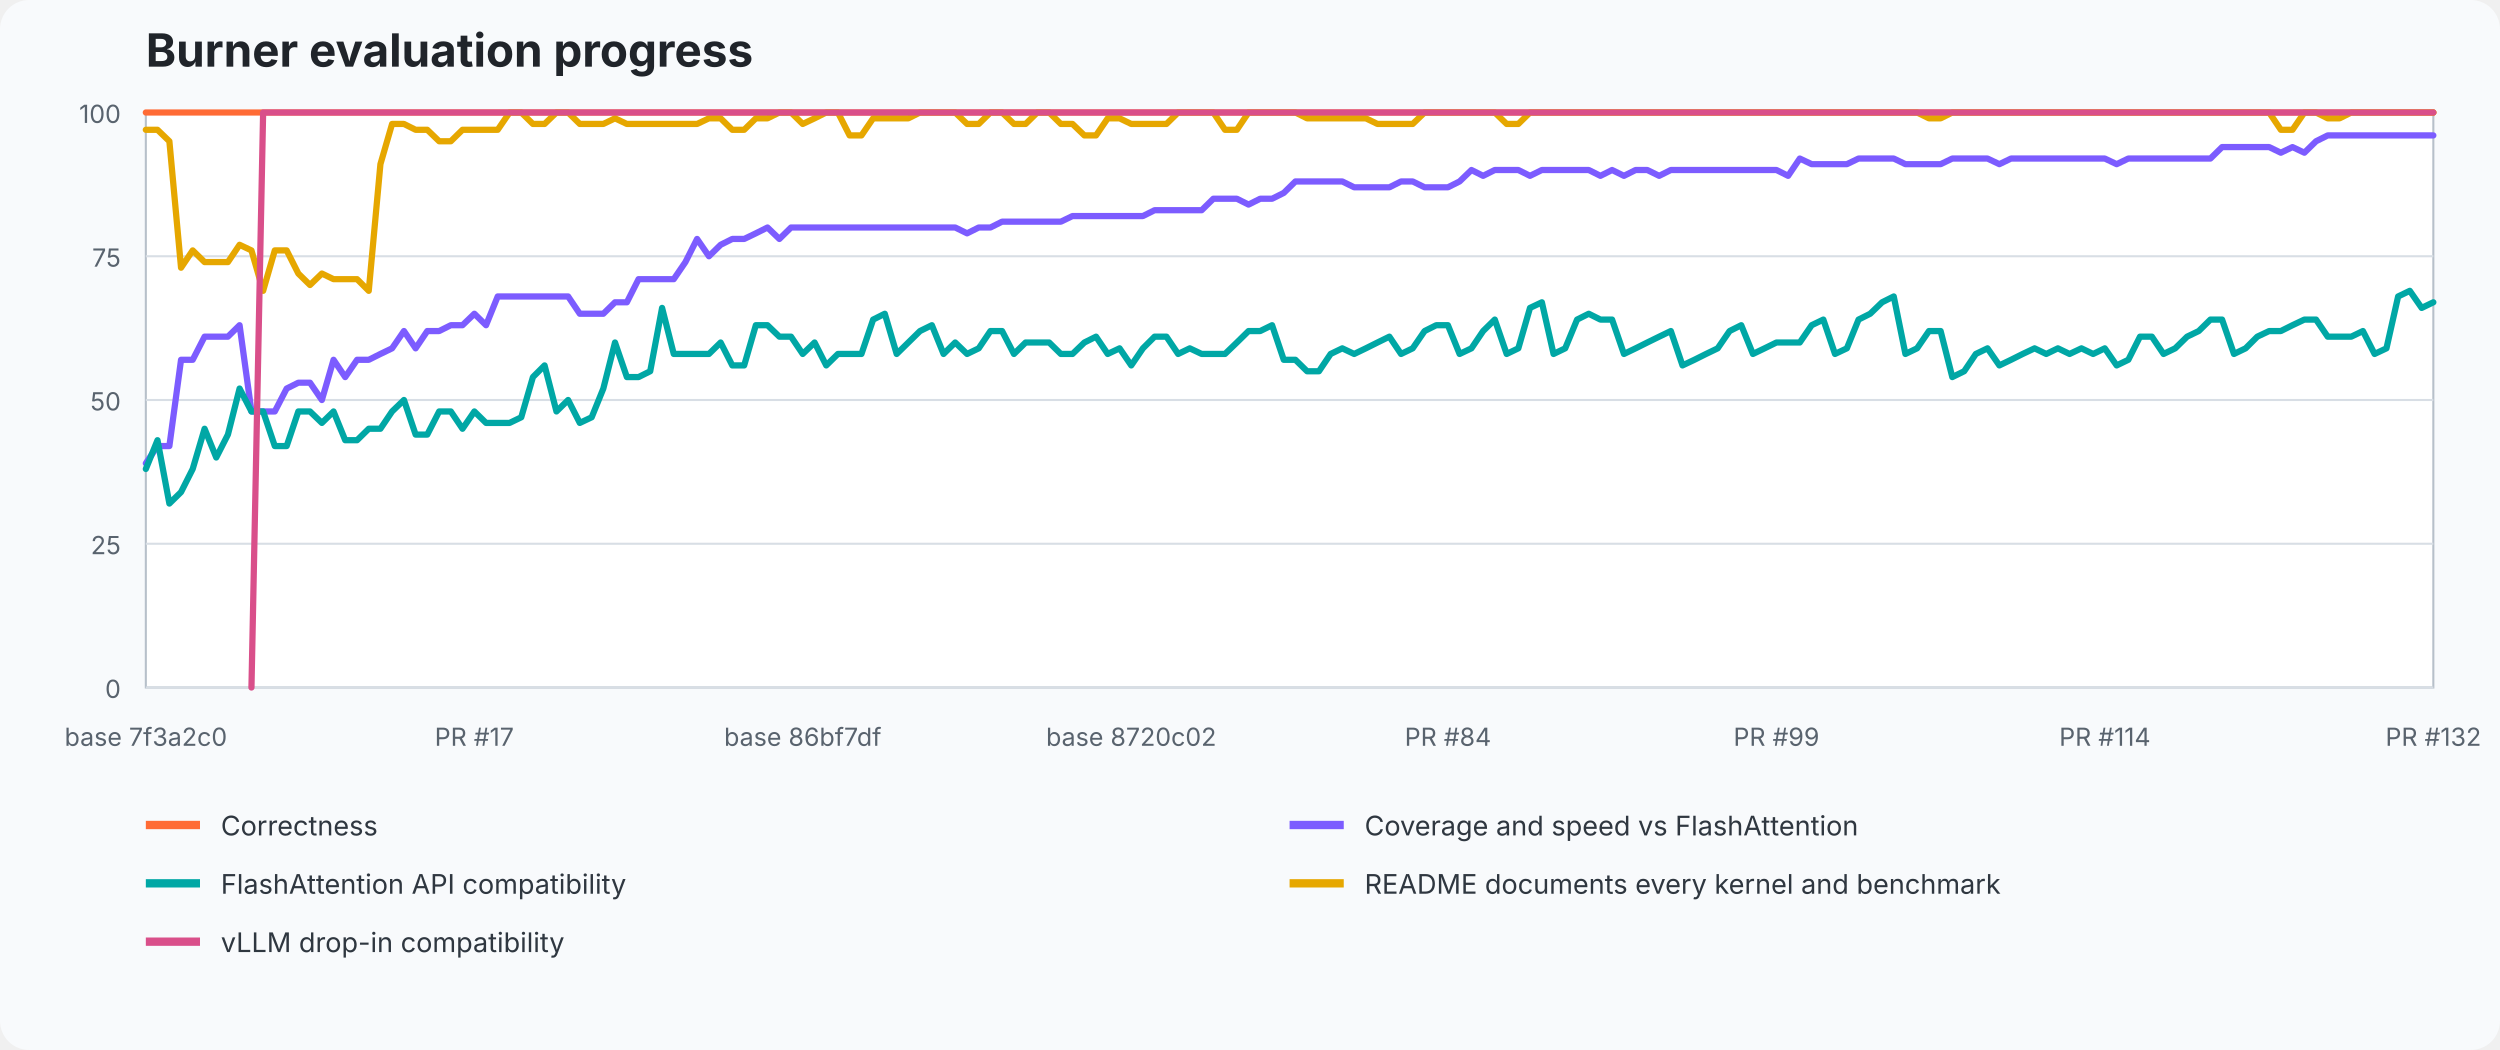
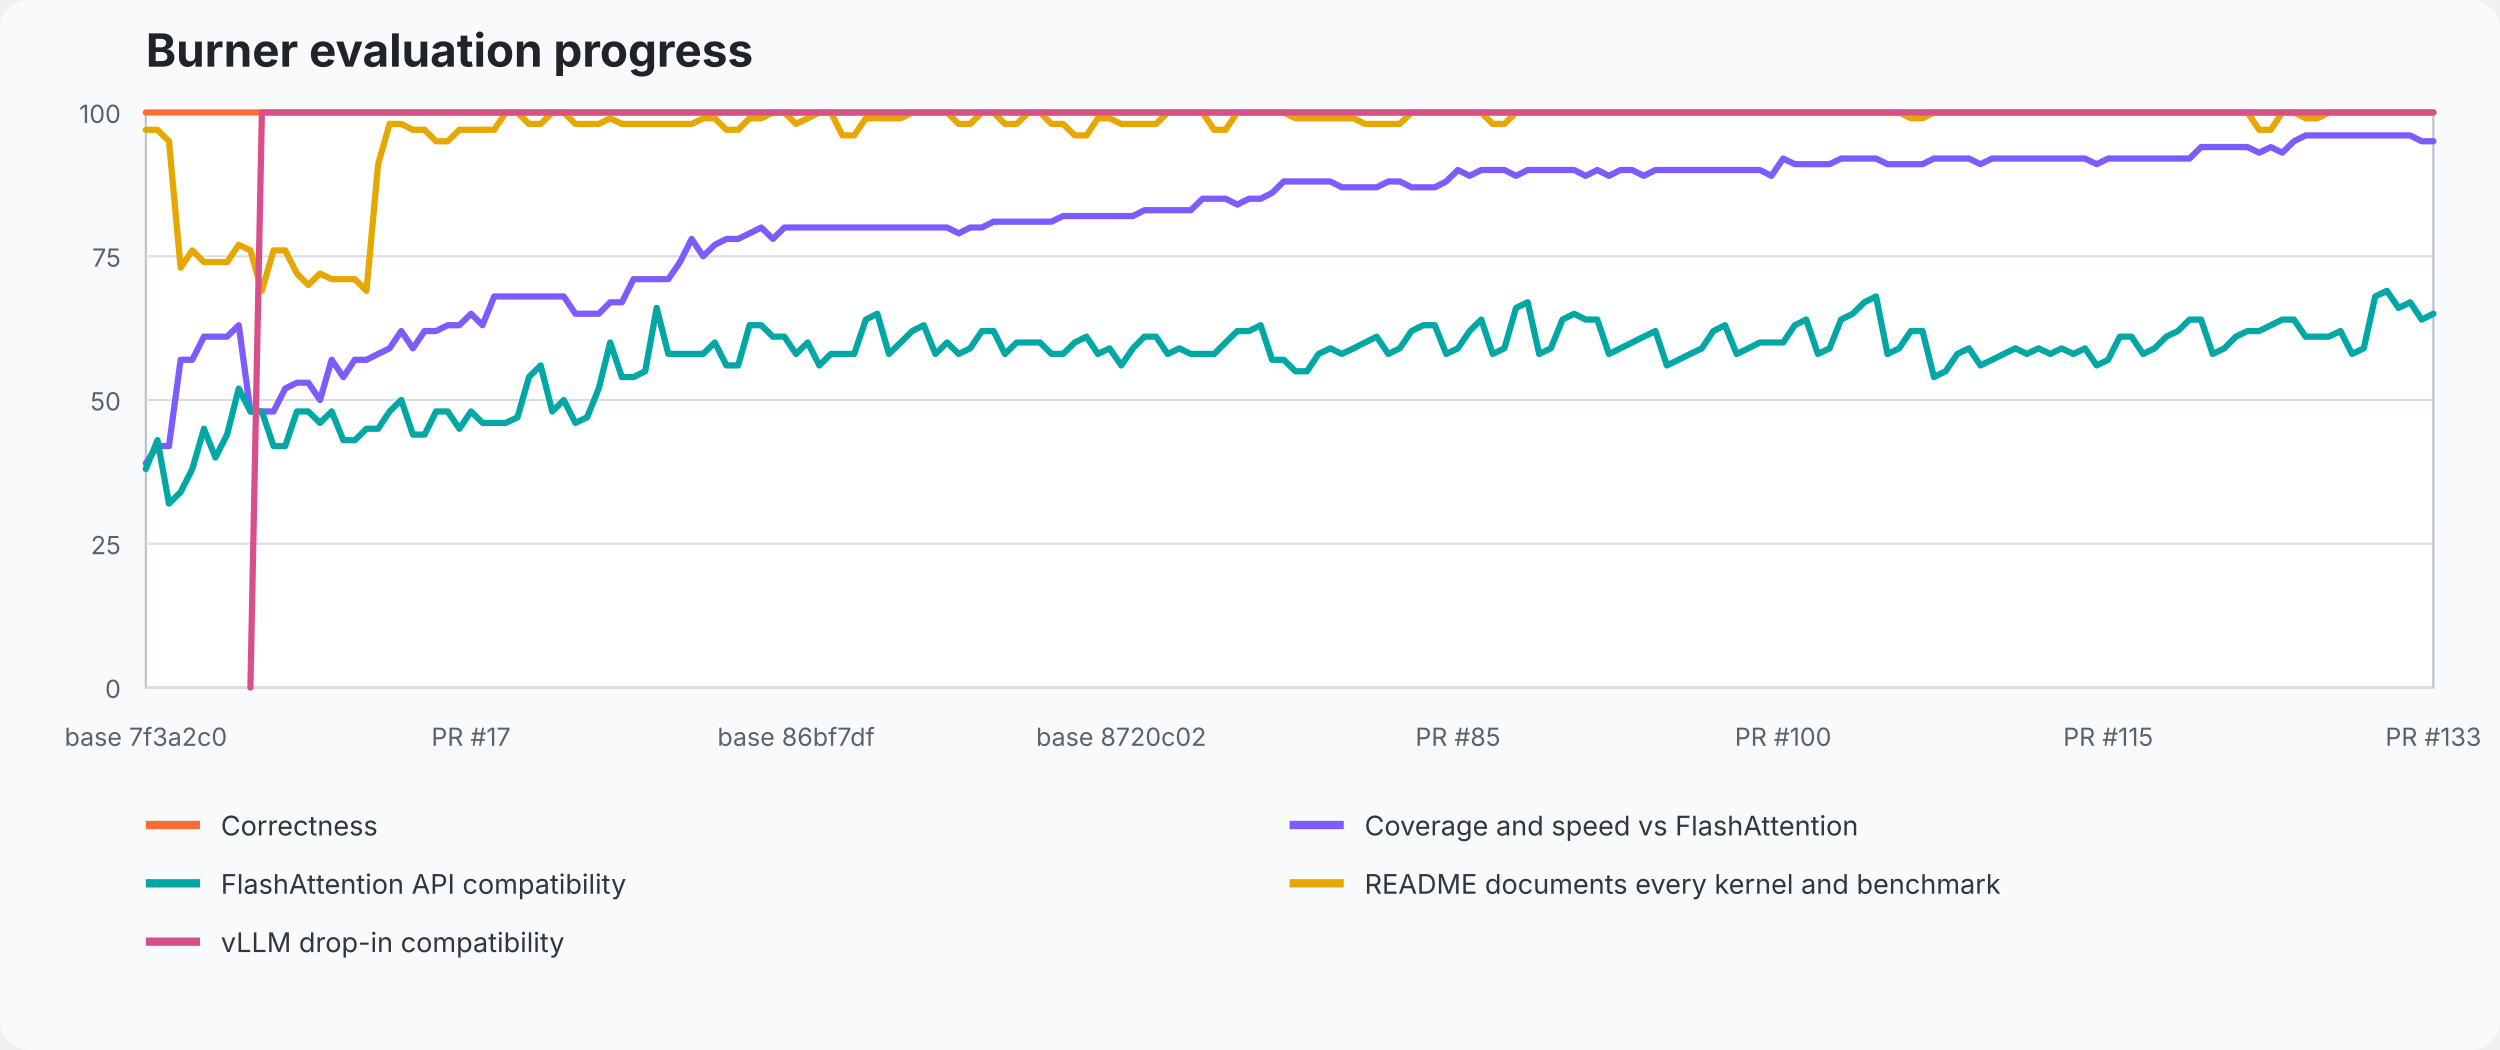
<svg xmlns="http://www.w3.org/2000/svg" width="1200" height="504" viewBox="0 0 1200 504" role="img" aria-labelledby="title desc">
  <style>text{font-family:ui-sans-serif,system-ui,-apple-system,BlinkMacSystemFont,"Segoe UI",sans-serif}.title{font-size:22px;font-weight:700;fill:#20242a}.axis{font-size:12px;fill:#59636e}.legend{font-size:13px;fill:#2f3740}.grid{stroke:#d8dee5;stroke-width:1}.plot{fill:#fff;stroke:#b7c0ca}</style>
  <rect width="100%" height="100%" fill="#f8fafc" rx="14" />
  <text x="70" y="32" class="title">Burner evaluation progress</text>
  <rect x="70" y="54" width="1098" height="276" class="plot" />
  <line x1="70" y1="330" x2="1168" y2="330" class="grid" />
  <text x="58" y="335" text-anchor="end" class="axis">0</text>
  <line x1="70" y1="261" x2="1168" y2="261" class="grid" />
  <text x="58" y="266" text-anchor="end" class="axis">25</text>
  <line x1="70" y1="192" x2="1168" y2="192" class="grid" />
  <text x="58" y="197" text-anchor="end" class="axis">50</text>
  <line x1="70" y1="123" x2="1168" y2="123" class="grid" />
  <text x="58" y="128" text-anchor="end" class="axis">75</text>
  <line x1="70" y1="54" x2="1168" y2="54" class="grid" />
  <text x="58" y="59" text-anchor="end" class="axis">100</text>
-   <polyline points="70.0,54.0 75.6,54.0 81.3,54.0 86.9,54.0 92.5,54.0 98.2,54.0 103.8,54.0 109.4,54.0 115.0,54.0 120.7,54.0 126.3,54.0 131.9,54.0 137.6,54.0 143.2,54.0 148.8,54.0 154.5,54.0 160.1,54.0 165.7,54.0 171.4,54.0 177.0,54.0 182.6,54.0 188.2,54.0 193.9,54.0 199.5,54.0 205.1,54.0 210.8,54.0 216.4,54.0 222.0,54.0 227.7,54.0 233.3,54.0 238.9,54.0 244.6,54.0 250.2,54.0 255.8,54.0 261.4,54.0 267.1,54.0 272.7,54.0 278.3,54.0 284.0,54.0 289.6,54.0 295.2,54.0 300.9,54.0 306.5,54.0 312.1,54.0 317.8,54.0 323.4,54.0 329.0,54.0 334.6,54.0 340.3,54.0 345.9,54.0 351.5,54.0 357.2,54.0 362.8,54.0 368.4,54.0 374.1,54.0 379.7,54.0 385.3,54.0 391.0,54.0 396.6,54.0 402.2,54.0 407.8,54.0 413.5,54.0 419.1,54.0 424.7,54.0 430.4,54.0 436.0,54.0 441.6,54.0 447.3,54.0 452.9,54.0 458.5,54.0 464.2,54.0 469.8,54.0 475.4,54.0 481.0,54.0 486.7,54.0 492.3,54.0 497.9,54.0 503.6,54.0 509.2,54.0 514.8,54.0 520.5,54.0 526.1,54.0 531.7,54.0 537.4,54.0 543.0,54.0 548.6,54.0 554.2,54.0 559.9,54.0 565.5,54.0 571.1,54.0 576.8,54.0 582.4,54.0 588.0,54.0 593.7,54.0 599.3,54.0 604.9,54.0 610.6,54.0 616.2,54.0 621.8,54.0 627.4,54.0 633.1,54.0 638.7,54.0 644.3,54.0 650.0,54.0 655.6,54.0 661.2,54.0 666.9,54.0 672.5,54.0 678.1,54.0 683.8,54.0 689.4,54.0 695.0,54.0 700.6,54.0 706.3,54.0 711.9,54.0 717.5,54.0 723.2,54.0 728.8,54.0 734.4,54.0 740.1,54.0 745.7,54.0 751.3,54.0 757.0,54.0 762.6,54.0 768.2,54.0 773.8,54.0 779.5,54.0 785.1,54.0 790.7,54.0 796.4,54.0 802.0,54.0 807.6,54.0 813.3,54.0 818.9,54.0 824.5,54.0 830.2,54.0 835.8,54.0 841.4,54.0 847.0,54.0 852.7,54.0 858.3,54.0 863.9,54.0 869.6,54.0 875.2,54.0 880.8,54.0 886.5,54.0 892.1,54.0 897.7,54.0 903.4,54.0 909.0,54.0 914.6,54.0 920.2,54.0 925.9,54.0 931.5,54.0 937.1,54.0 942.8,54.0 948.4,54.0 954.0,54.0 959.7,54.0 965.3,54.0 970.9,54.0 976.6,54.0 982.2,54.0 987.8,54.0 993.4,54.0 999.1,54.0 1004.7,54.0 1010.3,54.0 1016.0,54.0 1021.6,54.0 1027.2,54.0 1032.9,54.0 1038.5,54.0 1044.1,54.0 1049.8,54.0 1055.4,54.0 1061.0,54.0 1066.6,54.0 1072.3,54.0 1077.9,54.0 1083.5,54.0 1089.2,54.0 1094.8,54.0 1100.4,54.0 1106.1,54.0 1111.7,54.0 1117.3,54.0 1123.0,54.0 1128.6,54.0 1134.2,54.0 1139.8,54.0 1145.5,54.0 1151.1,54.0 1156.7,54.0 1162.4,54.0 1168.0,54.0" fill="none" stroke="#ff6b35" stroke-width="3" stroke-linejoin="round" stroke-linecap="round" />
-   <polyline points="70.0,222.4 75.6,214.1 81.3,214.1 86.9,172.7 92.5,172.7 98.2,161.6 103.8,161.6 109.4,161.6 115.0,156.1 120.7,197.5 126.3,197.5 131.9,197.5 137.6,186.5 143.2,183.7 148.8,183.7 154.5,192.0 160.1,172.7 165.7,181.0 171.4,172.7 177.0,172.7 182.6,169.9 188.2,167.2 193.9,158.9 199.5,167.2 205.1,158.9 210.8,158.9 216.4,156.1 222.0,156.1 227.7,150.6 233.3,156.1 238.9,142.3 244.6,142.3 250.2,142.3 255.8,142.3 261.4,142.3 267.1,142.3 272.7,142.3 278.3,150.6 284.0,150.6 289.6,150.6 295.2,145.1 300.9,145.1 306.5,134.0 312.1,134.0 317.8,134.0 323.4,134.0 329.0,125.8 334.6,114.7 340.3,123.0 345.9,117.5 351.5,114.7 357.2,114.7 362.8,112.0 368.4,109.2 374.1,114.7 379.7,109.2 385.3,109.2 391.0,109.2 396.6,109.2 402.2,109.2 407.8,109.2 413.5,109.2 419.1,109.2 424.7,109.2 430.4,109.2 436.0,109.2 441.6,109.2 447.3,109.2 452.9,109.2 458.5,109.2 464.2,112.0 469.8,109.2 475.4,109.2 481.0,106.4 486.7,106.4 492.3,106.4 497.9,106.4 503.6,106.4 509.2,106.4 514.8,103.7 520.5,103.7 526.1,103.7 531.7,103.7 537.4,103.7 543.0,103.7 548.6,103.7 554.2,100.9 559.9,100.9 565.5,100.9 571.1,100.9 576.8,100.9 582.4,95.4 588.0,95.4 593.7,95.4 599.3,98.2 604.9,95.4 610.6,95.4 616.2,92.6 621.8,87.1 627.4,87.1 633.1,87.1 638.7,87.1 644.3,87.1 650.0,89.9 655.6,89.9 661.2,89.9 666.9,89.9 672.5,87.1 678.1,87.1 683.8,89.9 689.4,89.9 695.0,89.9 700.6,87.1 706.3,81.6 711.9,84.4 717.5,81.6 723.2,81.6 728.8,81.6 734.4,84.4 740.1,81.6 745.7,81.6 751.3,81.6 757.0,81.6 762.6,81.6 768.2,84.4 773.8,81.6 779.5,84.4 785.1,81.6 790.7,81.6 796.4,84.4 802.0,81.6 807.6,81.6 813.3,81.6 818.9,81.6 824.5,81.6 830.2,81.6 835.8,81.6 841.4,81.6 847.0,81.6 852.7,81.6 858.3,84.4 863.9,76.1 869.6,78.8 875.2,78.8 880.8,78.8 886.5,78.8 892.1,76.1 897.7,76.1 903.4,76.1 909.0,76.1 914.6,78.8 920.2,78.8 925.9,78.8 931.5,78.8 937.1,76.1 942.8,76.1 948.4,76.1 954.0,76.1 959.7,78.8 965.3,76.1 970.9,76.1 976.6,76.1 982.2,76.1 987.8,76.1 993.4,76.1 999.1,76.1 1004.7,76.1 1010.3,76.1 1016.0,78.8 1021.6,76.1 1027.2,76.1 1032.9,76.1 1038.5,76.1 1044.1,76.1 1049.8,76.1 1055.4,76.1 1061.0,76.1 1066.6,70.6 1072.3,70.6 1077.9,70.6 1083.5,70.6 1089.2,70.6 1094.8,73.3 1100.4,70.6 1106.1,73.3 1111.7,67.8 1117.3,65.0 1123.0,65.0 1128.6,65.0 1134.2,65.0 1139.8,65.0 1145.5,65.0 1151.1,65.0 1156.7,65.0 1162.4,65.0 1168.0,65.0" fill="none" stroke="#7c5cff" stroke-width="3" stroke-linejoin="round" stroke-linecap="round" />
-   <polyline points="70.0,225.1 75.6,211.3 81.3,241.7 86.9,236.2 92.5,225.1 98.2,205.8 103.8,219.6 109.4,208.6 115.0,186.5 120.7,197.5 126.3,197.5 131.9,214.1 137.6,214.1 143.2,197.5 148.8,197.5 154.5,203.0 160.1,197.5 165.7,211.3 171.4,211.3 177.0,205.8 182.6,205.8 188.2,197.5 193.9,192.0 199.5,208.6 205.1,208.6 210.8,197.5 216.4,197.5 222.0,205.8 227.7,197.5 233.3,203.0 238.9,203.0 244.6,203.0 250.2,200.3 255.8,181.0 261.4,175.4 267.1,197.5 272.7,192.0 278.3,203.0 284.0,200.3 289.6,186.5 295.2,164.4 300.9,181.0 306.5,181.0 312.1,178.2 317.8,147.8 323.4,169.9 329.0,169.9 334.6,169.9 340.3,169.9 345.9,164.4 351.5,175.4 357.2,175.4 362.8,156.1 368.4,156.1 374.1,161.6 379.7,161.6 385.3,169.9 391.0,164.4 396.6,175.4 402.2,169.9 407.8,169.9 413.5,169.9 419.1,153.4 424.7,150.6 430.4,169.9 436.0,164.4 441.6,158.9 447.3,156.1 452.9,169.9 458.5,164.4 464.2,169.9 469.8,167.2 475.4,158.9 481.0,158.9 486.7,169.9 492.3,164.4 497.9,164.4 503.6,164.4 509.2,169.9 514.8,169.9 520.5,164.4 526.1,161.6 531.7,169.9 537.4,167.2 543.0,175.4 548.6,167.2 554.2,161.6 559.9,161.6 565.5,169.9 571.1,167.2 576.8,169.9 582.4,169.9 588.0,169.9 593.7,164.4 599.3,158.9 604.9,158.9 610.6,156.1 616.2,172.7 621.8,172.7 627.4,178.2 633.1,178.2 638.7,169.9 644.3,167.2 650.0,169.9 655.6,167.2 661.2,164.4 666.9,161.6 672.5,169.9 678.1,167.2 683.8,158.9 689.4,156.1 695.0,156.1 700.6,169.9 706.3,167.2 711.9,158.9 717.5,153.4 723.2,169.9 728.8,167.2 734.4,147.8 740.1,145.1 745.7,169.9 751.3,167.2 757.0,153.4 762.6,150.6 768.2,153.4 773.8,153.4 779.5,169.9 785.1,167.2 790.7,164.4 796.4,161.6 802.0,158.9 807.6,175.4 813.3,172.7 818.9,169.9 824.5,167.2 830.2,158.9 835.8,156.1 841.4,169.9 847.0,167.2 852.7,164.4 858.3,164.4 863.9,164.4 869.6,156.1 875.2,153.4 880.8,169.9 886.5,167.2 892.1,153.4 897.7,150.6 903.4,145.1 909.0,142.3 914.6,169.9 920.2,167.2 925.9,158.9 931.5,158.9 937.1,181.0 942.8,178.2 948.4,169.9 954.0,167.2 959.7,175.4 965.3,172.7 970.9,169.9 976.6,167.2 982.2,169.9 987.8,167.2 993.4,169.9 999.1,167.2 1004.7,169.9 1010.3,167.2 1016.0,175.4 1021.6,172.7 1027.2,161.6 1032.9,161.6 1038.5,169.9 1044.1,167.2 1049.8,161.6 1055.4,158.9 1061.0,153.4 1066.6,153.4 1072.3,169.9 1077.9,167.2 1083.5,161.6 1089.2,158.9 1094.8,158.9 1100.4,156.1 1106.1,153.4 1111.7,153.4 1117.3,161.6 1123.0,161.6 1128.6,161.6 1134.2,158.9 1139.8,169.9 1145.5,167.2 1151.1,142.3 1156.7,139.6 1162.4,147.8 1168.0,145.1" fill="none" stroke="#00a7a5" stroke-width="3" stroke-linejoin="round" stroke-linecap="round" />
-   <polyline points="70.0,62.3 75.6,62.3 81.3,67.8 86.9,128.5 92.5,120.2 98.2,125.8 103.8,125.8 109.4,125.8 115.0,117.5 120.7,120.2 126.3,139.6 131.9,120.2 137.6,120.2 143.2,131.3 148.8,136.8 154.5,131.3 160.1,134.0 165.7,134.0 171.4,134.0 177.0,139.6 182.6,78.8 188.2,59.5 193.9,59.5 199.5,62.3 205.1,62.3 210.8,67.8 216.4,67.8 222.0,62.3 227.7,62.3 233.3,62.3 238.9,62.3 244.6,54.0 250.2,54.0 255.8,59.5 261.4,59.5 267.1,54.0 272.7,54.0 278.3,59.5 284.0,59.5 289.6,59.5 295.2,56.8 300.9,59.5 306.5,59.5 312.1,59.5 317.8,59.5 323.4,59.5 329.0,59.5 334.6,59.5 340.3,56.8 345.9,56.8 351.5,62.3 357.2,62.3 362.8,56.8 368.4,56.8 374.1,54.0 379.7,54.0 385.3,59.5 391.0,56.8 396.6,54.0 402.2,54.0 407.8,65.0 413.5,65.0 419.1,56.8 424.7,56.8 430.4,56.8 436.0,56.8 441.6,54.0 447.3,54.0 452.9,54.0 458.5,54.0 464.2,59.5 469.8,59.5 475.4,54.0 481.0,54.0 486.7,59.5 492.3,59.5 497.9,54.0 503.6,54.0 509.2,59.5 514.8,59.5 520.5,65.0 526.1,65.0 531.7,56.8 537.4,56.8 543.0,59.5 548.6,59.5 554.2,59.5 559.9,59.5 565.5,54.0 571.1,54.0 576.8,54.0 582.4,54.0 588.0,62.3 593.7,62.3 599.3,54.0 604.9,54.0 610.6,54.0 616.2,54.0 621.8,54.0 627.4,56.8 633.1,56.8 638.7,56.8 644.3,56.8 650.0,56.8 655.6,56.8 661.2,59.5 666.9,59.5 672.5,59.5 678.1,59.5 683.8,54.0 689.4,54.0 695.0,54.0 700.6,54.0 706.3,54.0 711.9,54.0 717.5,54.0 723.2,59.5 728.8,59.5 734.4,54.0 740.1,54.0 745.7,54.0 751.3,54.0 757.0,54.0 762.6,54.0 768.2,54.0 773.8,54.0 779.5,54.0 785.1,54.0 790.7,54.0 796.4,54.0 802.0,54.0 807.6,54.0 813.3,54.0 818.9,54.0 824.5,54.0 830.2,54.0 835.8,54.0 841.4,54.0 847.0,54.0 852.7,54.0 858.3,54.0 863.9,54.0 869.6,54.0 875.2,54.0 880.8,54.0 886.5,54.0 892.1,54.0 897.7,54.0 903.4,54.0 909.0,54.0 914.6,54.0 920.2,54.0 925.9,56.8 931.5,56.8 937.1,54.0 942.8,54.0 948.4,54.0 954.0,54.0 959.7,54.0 965.3,54.0 970.9,54.0 976.6,54.0 982.2,54.0 987.8,54.0 993.4,54.0 999.1,54.0 1004.7,54.0 1010.3,54.0 1016.0,54.0 1021.6,54.0 1027.2,54.0 1032.9,54.0 1038.5,54.0 1044.1,54.0 1049.8,54.0 1055.4,54.0 1061.0,54.0 1066.6,54.0 1072.3,54.0 1077.9,54.0 1083.5,54.0 1089.2,54.0 1094.8,62.3 1100.4,62.3 1106.1,54.0 1111.7,54.0 1117.3,56.8 1123.0,56.8 1128.6,54.0 1134.2,54.0 1139.8,54.0 1145.5,54.0 1151.1,54.0 1156.7,54.0 1162.4,54.0 1168.0,54.0" fill="none" stroke="#e6a700" stroke-width="3" stroke-linejoin="round" stroke-linecap="round" />
-   <polyline points="120.7,330.0 126.3,54.0 131.9,54.0 137.6,54.0 143.2,54.0 148.8,54.0 154.5,54.0 160.1,54.0 165.7,54.0 171.4,54.0 177.0,54.0 182.6,54.0 188.2,54.0 193.9,54.0 199.5,54.0 205.1,54.0 210.8,54.0 216.4,54.0 222.0,54.0 227.7,54.0 233.3,54.0 238.9,54.0 244.6,54.0 250.2,54.0 255.8,54.0 261.4,54.0 267.1,54.0 272.7,54.0 278.3,54.0 284.0,54.0 289.6,54.0 295.2,54.0 300.9,54.0 306.5,54.0 312.1,54.0 317.8,54.0 323.4,54.0 329.0,54.0 334.6,54.0 340.3,54.0 345.9,54.0 351.5,54.0 357.2,54.0 362.8,54.0 368.4,54.0 374.1,54.0 379.7,54.0 385.3,54.0 391.0,54.0 396.6,54.0 402.2,54.0 407.8,54.0 413.5,54.0 419.1,54.0 424.7,54.0 430.4,54.0 436.0,54.0 441.6,54.0 447.3,54.0 452.9,54.0 458.5,54.0 464.2,54.0 469.8,54.0 475.4,54.0 481.0,54.0 486.7,54.0 492.3,54.0 497.9,54.0 503.6,54.0 509.2,54.0 514.8,54.0 520.5,54.0 526.1,54.0 531.7,54.0 537.4,54.0 543.0,54.0 548.6,54.0 554.2,54.0 559.9,54.0 565.5,54.0 571.1,54.0 576.8,54.0 582.4,54.0 588.0,54.0 593.7,54.0 599.3,54.0 604.9,54.0 610.6,54.0 616.2,54.0 621.8,54.0 627.4,54.0 633.1,54.0 638.7,54.0 644.3,54.0 650.0,54.0 655.6,54.0 661.2,54.0 666.9,54.0 672.5,54.0 678.1,54.0 683.8,54.0 689.4,54.0 695.0,54.0 700.6,54.0 706.3,54.0 711.9,54.0 717.5,54.0 723.2,54.0 728.8,54.0 734.4,54.0 740.1,54.0 745.7,54.0 751.3,54.0 757.0,54.0 762.6,54.0 768.2,54.0 773.8,54.0 779.5,54.0 785.1,54.0 790.7,54.0 796.4,54.0 802.0,54.0 807.6,54.0 813.3,54.0 818.9,54.0 824.5,54.0 830.2,54.0 835.8,54.0 841.4,54.0 847.0,54.0 852.7,54.0 858.3,54.0 863.9,54.0 869.6,54.0 875.2,54.0 880.8,54.0 886.5,54.0 892.1,54.0 897.7,54.0 903.4,54.0 909.0,54.0 914.6,54.0 920.2,54.0 925.9,54.0 931.5,54.0 937.1,54.0 942.8,54.0 948.4,54.0 954.0,54.0 959.7,54.0 965.3,54.0 970.9,54.0 976.6,54.0 982.2,54.0 987.8,54.0 993.4,54.0 999.1,54.0 1004.7,54.0 1010.3,54.0 1016.0,54.0 1021.6,54.0 1027.2,54.0 1032.9,54.0 1038.5,54.0 1044.1,54.0 1049.8,54.0 1055.4,54.0 1061.0,54.0 1066.6,54.0 1072.3,54.0 1077.9,54.0 1083.5,54.0 1089.2,54.0 1094.8,54.0 1100.4,54.0 1106.1,54.0 1111.7,54.0 1117.3,54.0 1123.0,54.0 1128.6,54.0 1134.2,54.0 1139.8,54.0 1145.5,54.0 1151.1,54.0 1156.7,54.0 1162.4,54.0 1168.0,54.0" fill="none" stroke="#d94f8a" stroke-width="3" stroke-linejoin="round" stroke-linecap="round" />
+   <polyline points="70.0,54.0 75.6,54.0 81.1,54.0 86.7,54.0 92.3,54.0 97.9,54.0 103.4,54.0 109.0,54.0 114.6,54.0 120.2,54.0 125.7,54.0 131.3,54.0 136.9,54.0 142.5,54.0 148.0,54.0 153.6,54.0 159.2,54.0 164.8,54.0 170.3,54.0 175.9,54.0 181.5,54.0 187.0,54.0 192.6,54.0 198.2,54.0 203.8,54.0 209.3,54.0 214.9,54.0 220.5,54.0 226.1,54.0 231.6,54.0 237.2,54.0 242.8,54.0 248.4,54.0 253.9,54.0 259.5,54.0 265.1,54.0 270.6,54.0 276.2,54.0 281.8,54.0 287.4,54.0 292.9,54.0 298.5,54.0 304.1,54.0 309.7,54.0 315.2,54.0 320.8,54.0 326.4,54.0 332.0,54.0 337.5,54.0 343.1,54.0 348.7,54.0 354.3,54.0 359.8,54.0 365.4,54.0 371.0,54.0 376.5,54.0 382.1,54.0 387.7,54.0 393.3,54.0 398.8,54.0 404.4,54.0 410.0,54.0 415.6,54.0 421.1,54.0 426.7,54.0 432.3,54.0 437.9,54.0 443.4,54.0 449.0,54.0 454.6,54.0 460.2,54.0 465.7,54.0 471.3,54.0 476.9,54.0 482.4,54.0 488.0,54.0 493.6,54.0 499.2,54.0 504.7,54.0 510.3,54.0 515.9,54.0 521.5,54.0 527.0,54.0 532.6,54.0 538.2,54.0 543.8,54.0 549.3,54.0 554.9,54.0 560.5,54.0 566.1,54.0 571.6,54.0 577.2,54.0 582.8,54.0 588.3,54.0 593.9,54.0 599.5,54.0 605.1,54.0 610.6,54.0 616.2,54.0 621.8,54.0 627.4,54.0 632.9,54.0 638.5,54.0 644.1,54.0 649.7,54.0 655.2,54.0 660.8,54.0 666.4,54.0 671.9,54.0 677.5,54.0 683.1,54.0 688.7,54.0 694.2,54.0 699.8,54.0 705.4,54.0 711.0,54.0 716.5,54.0 722.1,54.0 727.7,54.0 733.3,54.0 738.8,54.0 744.4,54.0 750.0,54.0 755.6,54.0 761.1,54.0 766.7,54.0 772.3,54.0 777.8,54.0 783.4,54.0 789.0,54.0 794.6,54.0 800.1,54.0 805.7,54.0 811.3,54.0 816.9,54.0 822.4,54.0 828.0,54.0 833.6,54.0 839.2,54.0 844.7,54.0 850.3,54.0 855.9,54.0 861.5,54.0 867.0,54.0 872.6,54.0 878.2,54.0 883.7,54.0 889.3,54.0 894.9,54.0 900.5,54.0 906.0,54.0 911.6,54.0 917.2,54.0 922.8,54.0 928.3,54.0 933.9,54.0 939.5,54.0 945.1,54.0 950.6,54.0 956.2,54.0 961.8,54.0 967.4,54.0 972.9,54.0 978.5,54.0 984.1,54.0 989.6,54.0 995.2,54.0 1000.8,54.0 1006.4,54.0 1011.9,54.0 1017.5,54.0 1023.1,54.0 1028.7,54.0 1034.2,54.0 1039.8,54.0 1045.4,54.0 1051.0,54.0 1056.5,54.0 1062.1,54.0 1067.7,54.0 1073.2,54.0 1078.8,54.0 1084.4,54.0 1090.0,54.0 1095.5,54.0 1101.1,54.0 1106.7,54.0 1112.3,54.0 1117.8,54.0 1123.4,54.0 1129.0,54.0 1134.6,54.0 1140.1,54.0 1145.7,54.0 1151.3,54.0 1156.9,54.0 1162.4,54.0 1168.0,54.0" fill="none" stroke="#ff6b35" stroke-width="3" stroke-linejoin="round" stroke-linecap="round" />
+   <polyline points="70.0,222.4 75.6,214.1 81.1,214.1 86.7,172.7 92.3,172.7 97.9,161.6 103.4,161.6 109.0,161.6 114.6,156.1 120.2,197.5 125.7,197.5 131.3,197.5 136.9,186.5 142.5,183.7 148.0,183.7 153.6,192.0 159.2,172.7 164.8,181.0 170.3,172.7 175.9,172.7 181.5,169.9 187.0,167.2 192.6,158.9 198.2,167.2 203.8,158.9 209.3,158.9 214.9,156.1 220.5,156.1 226.1,150.6 231.6,156.1 237.2,142.3 242.8,142.3 248.4,142.3 253.9,142.3 259.5,142.3 265.1,142.3 270.6,142.3 276.2,150.6 281.8,150.6 287.4,150.6 292.9,145.1 298.5,145.1 304.1,134.0 309.7,134.0 315.2,134.0 320.8,134.0 326.4,125.8 332.0,114.7 337.5,123.0 343.1,117.5 348.7,114.7 354.3,114.7 359.8,112.0 365.4,109.2 371.0,114.7 376.5,109.2 382.1,109.2 387.7,109.2 393.3,109.2 398.8,109.2 404.4,109.2 410.0,109.2 415.6,109.2 421.1,109.2 426.7,109.2 432.3,109.2 437.9,109.2 443.4,109.2 449.0,109.2 454.6,109.2 460.2,112.0 465.7,109.2 471.3,109.2 476.9,106.4 482.4,106.4 488.0,106.4 493.6,106.4 499.2,106.4 504.7,106.4 510.3,103.7 515.9,103.7 521.5,103.7 527.0,103.7 532.6,103.7 538.2,103.7 543.8,103.7 549.3,100.9 554.9,100.9 560.5,100.9 566.1,100.9 571.6,100.9 577.2,95.4 582.8,95.4 588.3,95.4 593.9,98.2 599.5,95.4 605.1,95.4 610.6,92.6 616.2,87.1 621.8,87.1 627.4,87.1 632.9,87.1 638.5,87.1 644.1,89.9 649.7,89.9 655.2,89.9 660.8,89.9 666.4,87.1 671.9,87.1 677.5,89.9 683.1,89.9 688.7,89.9 694.2,87.1 699.8,81.6 705.4,84.4 711.0,81.6 716.5,81.6 722.1,81.6 727.7,84.4 733.3,81.6 738.8,81.6 744.4,81.6 750.0,81.6 755.6,81.6 761.1,84.4 766.7,81.6 772.3,84.4 777.8,81.6 783.4,81.6 789.0,84.4 794.6,81.6 800.1,81.6 805.7,81.6 811.3,81.6 816.9,81.6 822.4,81.6 828.0,81.6 833.6,81.6 839.2,81.6 844.7,81.6 850.3,84.4 855.9,76.1 861.5,78.8 867.0,78.8 872.6,78.8 878.2,78.8 883.7,76.1 889.3,76.1 894.9,76.1 900.5,76.1 906.0,78.8 911.6,78.8 917.2,78.8 922.8,78.8 928.3,76.1 933.9,76.1 939.5,76.1 945.1,76.1 950.6,78.8 956.2,76.1 961.8,76.1 967.4,76.1 972.9,76.1 978.5,76.1 984.1,76.1 989.6,76.1 995.2,76.1 1000.8,76.1 1006.4,78.8 1011.9,76.1 1017.5,76.1 1023.1,76.1 1028.7,76.1 1034.2,76.1 1039.8,76.1 1045.4,76.1 1051.0,76.1 1056.5,70.6 1062.1,70.6 1067.7,70.6 1073.2,70.6 1078.8,70.6 1084.4,73.3 1090.0,70.6 1095.5,73.3 1101.1,67.8 1106.7,65.0 1112.3,65.0 1117.8,65.0 1123.4,65.0 1129.0,65.0 1134.6,65.0 1140.1,65.0 1145.7,65.0 1151.3,65.0 1156.9,65.0 1162.4,67.8 1168.0,67.8" fill="none" stroke="#7c5cff" stroke-width="3" stroke-linejoin="round" stroke-linecap="round" />
+   <polyline points="70.0,225.1 75.6,211.3 81.1,241.7 86.7,236.2 92.3,225.1 97.9,205.8 103.4,219.6 109.0,208.6 114.6,186.5 120.2,197.5 125.7,197.5 131.3,214.1 136.9,214.1 142.5,197.5 148.0,197.5 153.6,203.0 159.2,197.5 164.8,211.3 170.3,211.3 175.9,205.8 181.5,205.8 187.0,197.5 192.6,192.0 198.2,208.6 203.8,208.6 209.3,197.5 214.9,197.5 220.5,205.8 226.1,197.5 231.6,203.0 237.2,203.0 242.8,203.0 248.4,200.3 253.9,181.0 259.5,175.4 265.1,197.5 270.6,192.0 276.2,203.0 281.8,200.3 287.4,186.5 292.9,164.4 298.5,181.0 304.1,181.0 309.7,178.2 315.2,147.8 320.8,169.9 326.4,169.9 332.0,169.9 337.5,169.9 343.1,164.4 348.7,175.4 354.3,175.4 359.8,156.1 365.4,156.1 371.0,161.6 376.5,161.6 382.1,169.9 387.7,164.4 393.3,175.4 398.8,169.9 404.4,169.9 410.0,169.9 415.6,153.4 421.1,150.6 426.7,169.9 432.3,164.4 437.9,158.9 443.4,156.1 449.0,169.9 454.6,164.4 460.2,169.9 465.7,167.2 471.3,158.9 476.9,158.9 482.4,169.9 488.0,164.4 493.6,164.4 499.2,164.4 504.7,169.9 510.3,169.9 515.9,164.4 521.5,161.6 527.0,169.9 532.6,167.2 538.2,175.4 543.8,167.2 549.3,161.6 554.9,161.6 560.5,169.9 566.1,167.2 571.6,169.9 577.2,169.9 582.8,169.9 588.3,164.4 593.9,158.9 599.5,158.9 605.1,156.1 610.6,172.7 616.2,172.7 621.8,178.2 627.4,178.2 632.9,169.9 638.5,167.2 644.1,169.9 649.7,167.2 655.2,164.4 660.8,161.6 666.4,169.9 671.9,167.2 677.5,158.9 683.1,156.1 688.7,156.1 694.2,169.9 699.8,167.2 705.4,158.9 711.0,153.4 716.5,169.9 722.1,167.2 727.7,147.8 733.3,145.1 738.8,169.9 744.4,167.2 750.0,153.4 755.6,150.6 761.1,153.4 766.7,153.4 772.3,169.9 777.8,167.2 783.4,164.4 789.0,161.6 794.6,158.9 800.1,175.4 805.7,172.7 811.3,169.9 816.9,167.2 822.4,158.9 828.0,156.1 833.6,169.9 839.2,167.2 844.7,164.4 850.3,164.4 855.9,164.4 861.5,156.1 867.0,153.4 872.6,169.9 878.2,167.2 883.7,153.4 889.3,150.6 894.9,145.1 900.5,142.3 906.0,169.9 911.6,167.2 917.2,158.9 922.8,158.9 928.3,181.0 933.9,178.2 939.5,169.9 945.1,167.2 950.6,175.4 956.2,172.7 961.8,169.9 967.4,167.2 972.9,169.9 978.5,167.2 984.1,169.9 989.6,167.2 995.2,169.9 1000.8,167.2 1006.4,175.4 1011.9,172.7 1017.5,161.6 1023.1,161.6 1028.7,169.9 1034.2,167.2 1039.8,161.6 1045.4,158.9 1051.0,153.4 1056.5,153.4 1062.1,169.9 1067.7,167.2 1073.2,161.6 1078.8,158.9 1084.4,158.9 1090.0,156.1 1095.5,153.4 1101.1,153.4 1106.7,161.6 1112.3,161.6 1117.8,161.6 1123.4,158.9 1129.0,169.9 1134.6,167.2 1140.1,142.3 1145.7,139.6 1151.3,147.8 1156.9,145.1 1162.4,153.4 1168.0,150.6" fill="none" stroke="#00a7a5" stroke-width="3" stroke-linejoin="round" stroke-linecap="round" />
+   <polyline points="70.0,62.3 75.6,62.3 81.1,67.8 86.7,128.5 92.3,120.2 97.9,125.8 103.4,125.8 109.0,125.8 114.6,117.5 120.2,120.2 125.7,139.6 131.3,120.2 136.9,120.2 142.5,131.3 148.0,136.8 153.6,131.3 159.2,134.0 164.8,134.0 170.3,134.0 175.9,139.6 181.5,78.8 187.0,59.5 192.6,59.5 198.2,62.3 203.8,62.3 209.3,67.8 214.9,67.8 220.5,62.3 226.1,62.3 231.6,62.3 237.2,62.3 242.8,54.0 248.4,54.0 253.9,59.5 259.5,59.5 265.1,54.0 270.6,54.0 276.2,59.5 281.8,59.5 287.4,59.5 292.9,56.8 298.5,59.5 304.1,59.5 309.7,59.5 315.2,59.5 320.8,59.5 326.4,59.5 332.0,59.5 337.5,56.8 343.1,56.8 348.7,62.3 354.3,62.3 359.8,56.8 365.4,56.8 371.0,54.0 376.5,54.0 382.1,59.5 387.7,56.8 393.3,54.0 398.8,54.0 404.4,65.0 410.0,65.0 415.6,56.8 421.1,56.8 426.7,56.8 432.3,56.8 437.9,54.0 443.4,54.0 449.0,54.0 454.6,54.0 460.2,59.5 465.7,59.5 471.3,54.0 476.9,54.0 482.4,59.5 488.0,59.5 493.6,54.0 499.2,54.0 504.7,59.5 510.3,59.5 515.9,65.0 521.5,65.0 527.0,56.8 532.6,56.8 538.2,59.5 543.8,59.5 549.3,59.5 554.9,59.5 560.5,54.0 566.1,54.0 571.6,54.0 577.2,54.0 582.8,62.3 588.3,62.3 593.9,54.0 599.5,54.0 605.1,54.0 610.6,54.0 616.2,54.0 621.8,56.8 627.4,56.8 632.9,56.8 638.5,56.8 644.1,56.8 649.7,56.8 655.2,59.5 660.8,59.5 666.4,59.5 671.9,59.5 677.5,54.0 683.1,54.0 688.7,54.0 694.2,54.0 699.8,54.0 705.4,54.0 711.0,54.0 716.5,59.5 722.1,59.5 727.7,54.0 733.3,54.0 738.8,54.0 744.4,54.0 750.0,54.0 755.6,54.0 761.1,54.0 766.7,54.0 772.3,54.0 777.8,54.0 783.4,54.0 789.0,54.0 794.6,54.0 800.1,54.0 805.7,54.0 811.3,54.0 816.9,54.0 822.4,54.0 828.0,54.0 833.6,54.0 839.2,54.0 844.7,54.0 850.3,54.0 855.9,54.0 861.5,54.0 867.0,54.0 872.6,54.0 878.2,54.0 883.7,54.0 889.3,54.0 894.9,54.0 900.5,54.0 906.0,54.0 911.6,54.0 917.2,56.8 922.8,56.8 928.3,54.0 933.9,54.0 939.5,54.0 945.1,54.0 950.6,54.0 956.2,54.0 961.8,54.0 967.4,54.0 972.9,54.0 978.5,54.0 984.1,54.0 989.6,54.0 995.2,54.0 1000.8,54.0 1006.4,54.0 1011.9,54.0 1017.5,54.0 1023.1,54.0 1028.7,54.0 1034.2,54.0 1039.8,54.0 1045.4,54.0 1051.0,54.0 1056.5,54.0 1062.1,54.0 1067.7,54.0 1073.2,54.0 1078.8,54.0 1084.4,62.3 1090.0,62.3 1095.5,54.0 1101.1,54.0 1106.7,56.8 1112.3,56.8 1117.8,54.0 1123.4,54.0 1129.0,54.0 1134.6,54.0 1140.1,54.0 1145.7,54.0 1151.3,54.0 1156.9,54.0 1162.4,54.0 1168.0,54.0" fill="none" stroke="#e6a700" stroke-width="3" stroke-linejoin="round" stroke-linecap="round" />
+   <polyline points="120.2,330.0 125.7,54.0 131.3,54.0 136.9,54.0 142.5,54.0 148.0,54.0 153.6,54.0 159.2,54.0 164.8,54.0 170.3,54.0 175.9,54.0 181.5,54.0 187.0,54.0 192.6,54.0 198.2,54.0 203.8,54.0 209.3,54.0 214.9,54.0 220.5,54.0 226.1,54.0 231.6,54.0 237.2,54.0 242.8,54.0 248.4,54.0 253.9,54.0 259.5,54.0 265.1,54.0 270.6,54.0 276.2,54.0 281.8,54.0 287.4,54.0 292.9,54.0 298.5,54.0 304.1,54.0 309.7,54.0 315.2,54.0 320.8,54.0 326.4,54.0 332.0,54.0 337.5,54.0 343.1,54.0 348.7,54.0 354.3,54.0 359.8,54.0 365.4,54.0 371.0,54.0 376.5,54.0 382.1,54.0 387.7,54.0 393.3,54.0 398.8,54.0 404.4,54.0 410.0,54.0 415.6,54.0 421.1,54.0 426.7,54.0 432.3,54.0 437.9,54.0 443.4,54.0 449.0,54.0 454.6,54.0 460.2,54.0 465.7,54.0 471.3,54.0 476.9,54.0 482.4,54.0 488.0,54.0 493.6,54.0 499.2,54.0 504.7,54.0 510.3,54.0 515.9,54.0 521.5,54.0 527.0,54.0 532.6,54.0 538.2,54.0 543.8,54.0 549.3,54.0 554.9,54.0 560.5,54.0 566.1,54.0 571.6,54.0 577.2,54.0 582.8,54.0 588.3,54.0 593.9,54.0 599.5,54.0 605.1,54.0 610.6,54.0 616.2,54.0 621.8,54.0 627.4,54.0 632.9,54.0 638.5,54.0 644.1,54.0 649.7,54.0 655.2,54.0 660.8,54.0 666.4,54.0 671.9,54.0 677.5,54.0 683.1,54.0 688.7,54.0 694.2,54.0 699.8,54.0 705.4,54.0 711.0,54.0 716.5,54.0 722.1,54.0 727.7,54.0 733.3,54.0 738.8,54.0 744.4,54.0 750.0,54.0 755.6,54.0 761.1,54.0 766.7,54.0 772.3,54.0 777.8,54.0 783.4,54.0 789.0,54.0 794.6,54.0 800.1,54.0 805.7,54.0 811.3,54.0 816.9,54.0 822.4,54.0 828.0,54.0 833.6,54.0 839.2,54.0 844.7,54.0 850.3,54.0 855.9,54.0 861.5,54.0 867.0,54.0 872.6,54.0 878.2,54.0 883.7,54.0 889.3,54.0 894.9,54.0 900.5,54.0 906.0,54.0 911.6,54.0 917.2,54.0 922.8,54.0 928.3,54.0 933.9,54.0 939.5,54.0 945.1,54.0 950.6,54.0 956.2,54.0 961.8,54.0 967.4,54.0 972.9,54.0 978.5,54.0 984.1,54.0 989.6,54.0 995.2,54.0 1000.8,54.0 1006.4,54.0 1011.9,54.0 1017.5,54.0 1023.1,54.0 1028.7,54.0 1034.2,54.0 1039.8,54.0 1045.4,54.0 1051.0,54.0 1056.5,54.0 1062.1,54.0 1067.7,54.0 1073.2,54.0 1078.8,54.0 1084.4,54.0 1090.0,54.0 1095.5,54.0 1101.1,54.0 1106.7,54.0 1112.3,54.0 1117.8,54.0 1123.4,54.0 1129.0,54.0 1134.6,54.0 1140.1,54.0 1145.7,54.0 1151.3,54.0 1156.9,54.0 1162.4,54.0 1168.0,54.0" fill="none" stroke="#d94f8a" stroke-width="3" stroke-linejoin="round" stroke-linecap="round" />
  <text x="70" y="358" text-anchor="middle" class="axis">base 7f3a2c0</text>
-   <text x="227.662" y="358" text-anchor="middle" class="axis">PR #17</text>
-   <text x="385.323" y="358" text-anchor="middle" class="axis">base 86bf7df</text>
-   <text x="542.985" y="358" text-anchor="middle" class="axis">base 8720c02</text>
-   <text x="695.015" y="358" text-anchor="middle" class="axis">PR #84</text>
-   <text x="852.677" y="358" text-anchor="middle" class="axis">PR #99</text>
-   <text x="1010.338" y="358" text-anchor="middle" class="axis">PR #114</text>
-   <text x="1168" y="358" text-anchor="middle" class="axis">PR #132</text>
+   <text x="226.061" y="358" text-anchor="middle" class="axis">PR #17</text>
+   <text x="382.122" y="358" text-anchor="middle" class="axis">base 86bf7df</text>
+   <text x="538.183" y="358" text-anchor="middle" class="axis">base 8720c02</text>
+   <text x="699.817" y="358" text-anchor="middle" class="axis">PR #85</text>
+   <text x="855.878" y="358" text-anchor="middle" class="axis">PR #100</text>
+   <text x="1011.939" y="358" text-anchor="middle" class="axis">PR #115</text>
+   <text x="1168" y="358" text-anchor="middle" class="axis">PR #133</text>
  <line x1="70" y1="396" x2="96" y2="396" stroke="#ff6b35" stroke-width="4" />
  <text x="106" y="401" class="legend">Correctness</text>
  <line x1="619" y1="396" x2="645" y2="396" stroke="#7c5cff" stroke-width="4" />
  <text x="655" y="401" class="legend">Coverage and speed vs FlashAttention</text>
  <line x1="70" y1="424" x2="96" y2="424" stroke="#00a7a5" stroke-width="4" />
  <text x="106" y="429" class="legend">FlashAttention API compatibility</text>
  <line x1="619" y1="424" x2="645" y2="424" stroke="#e6a700" stroke-width="4" />
  <text x="655" y="429" class="legend">README documents every kernel and benchmark</text>
  <line x1="70" y1="452" x2="96" y2="452" stroke="#d94f8a" stroke-width="4" />
  <text x="106" y="457" class="legend">vLLM drop-in compatibility</text>
</svg>
